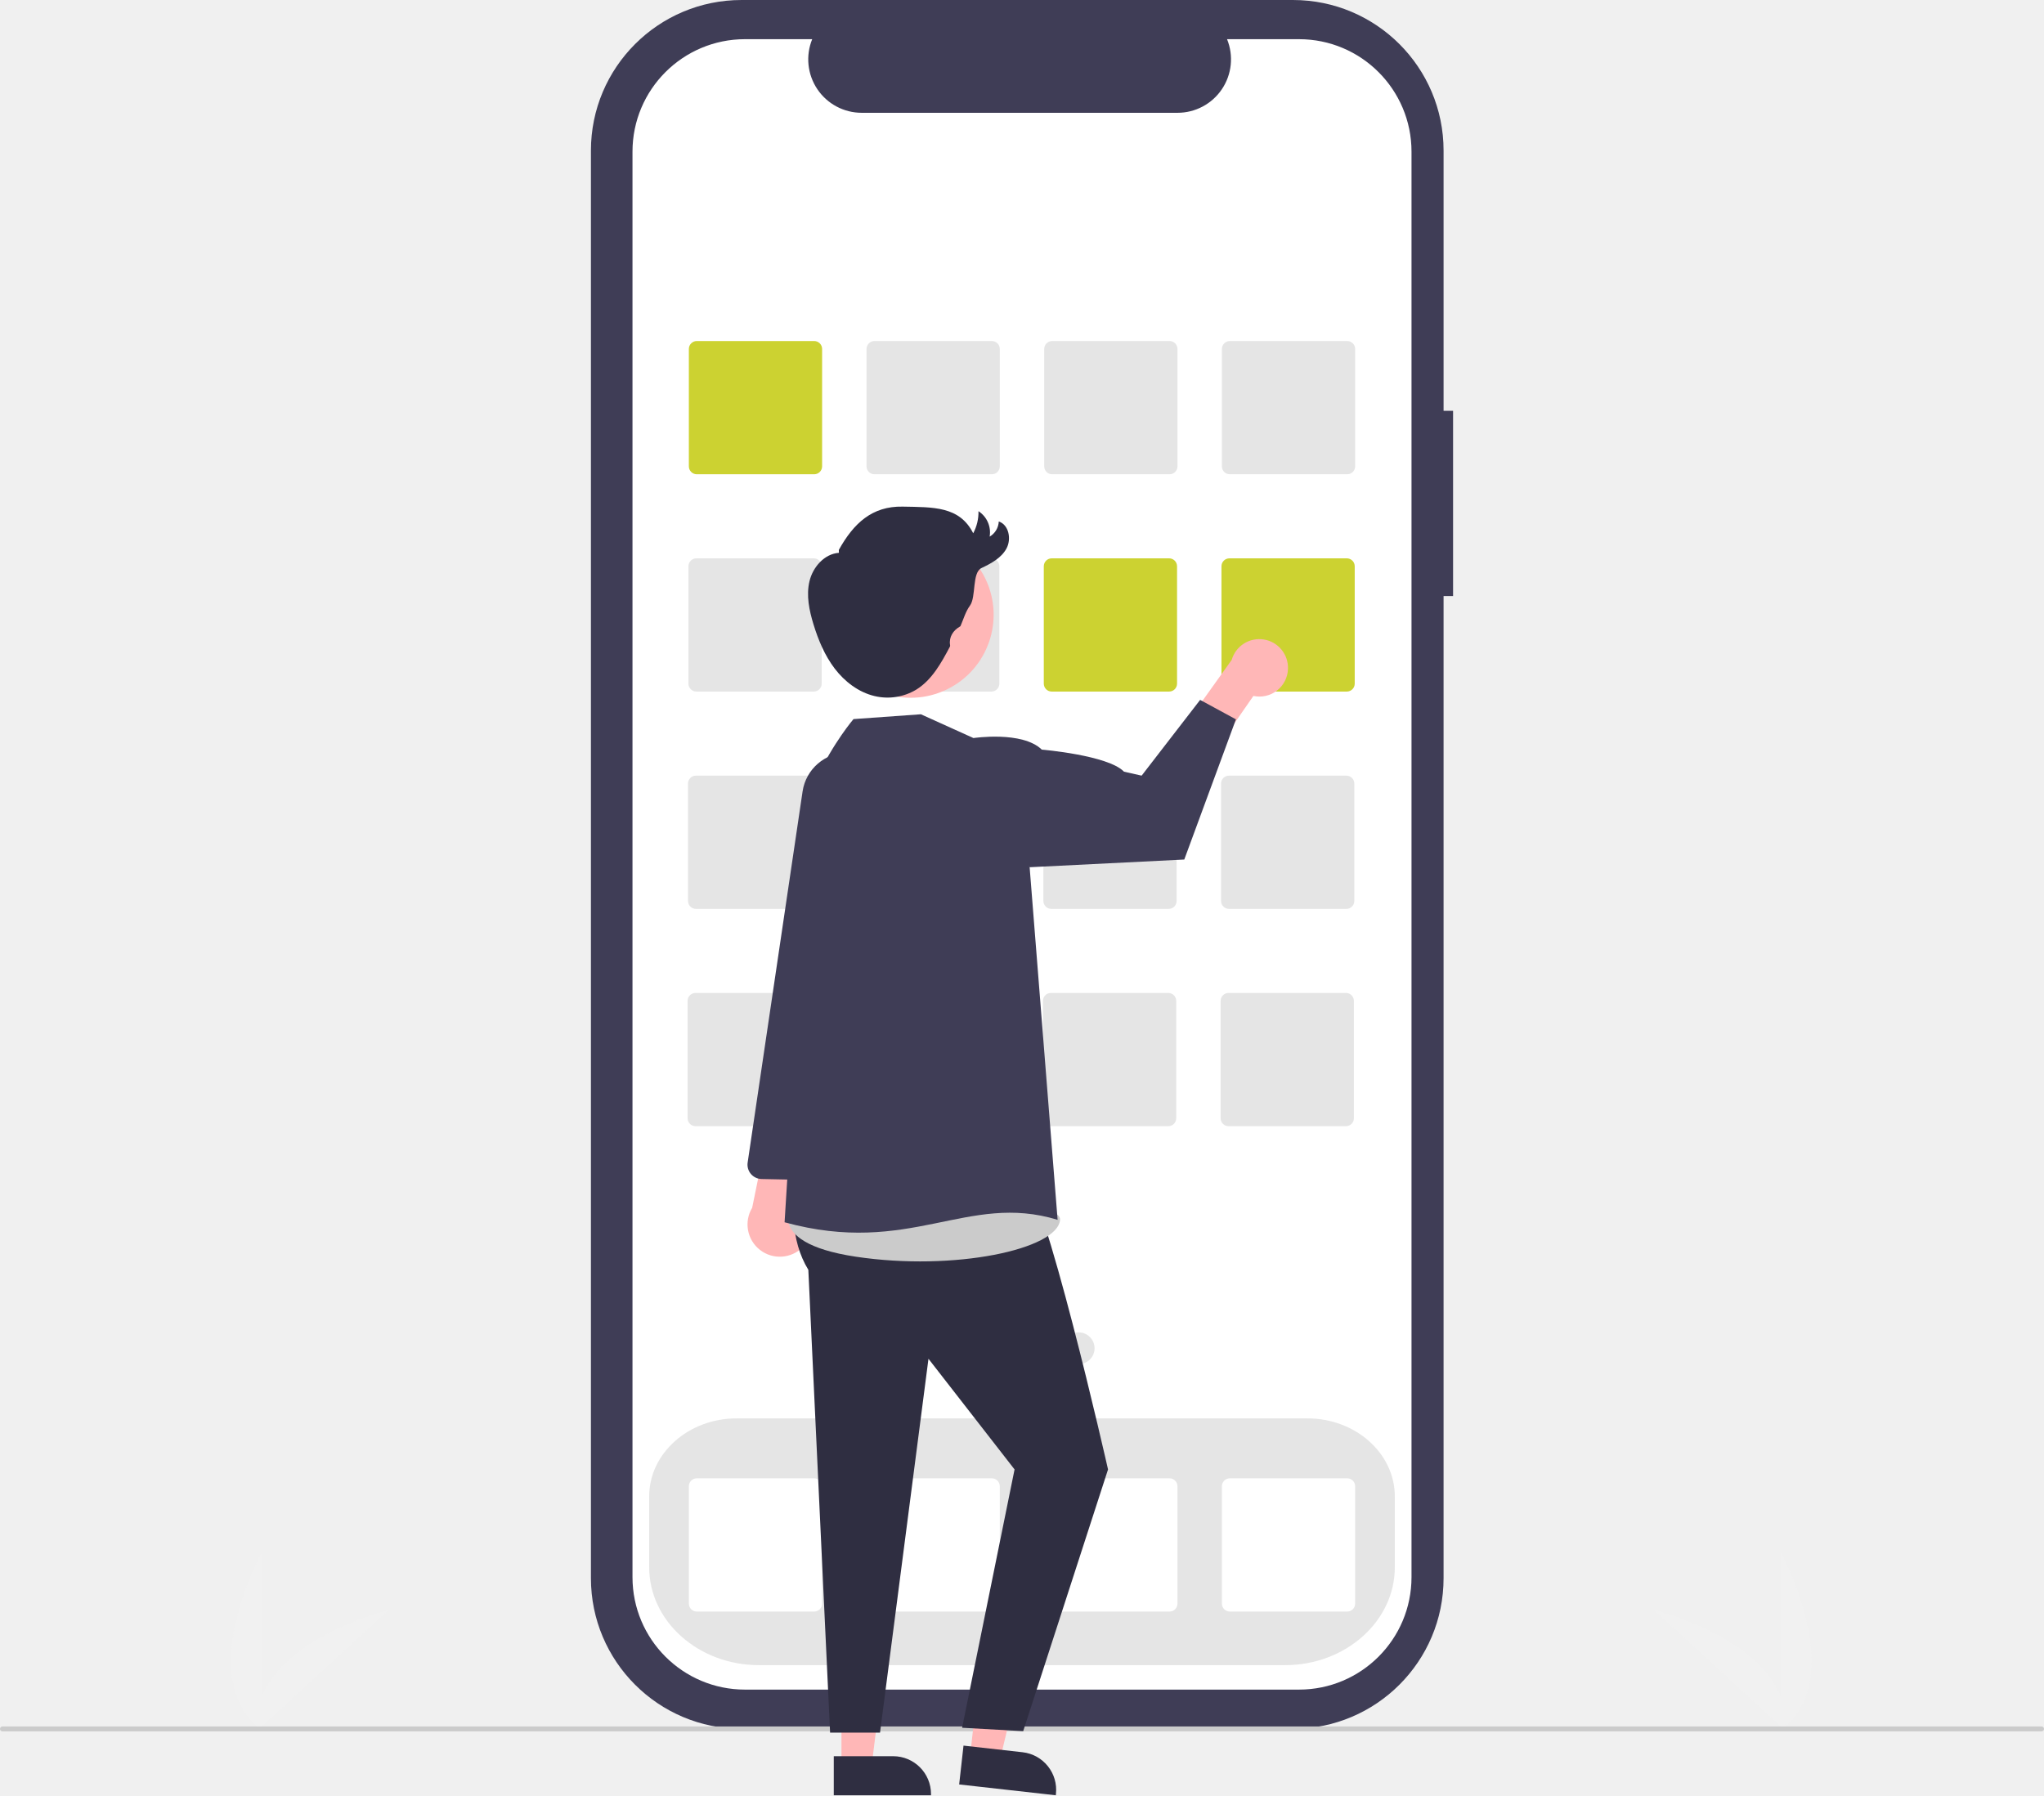
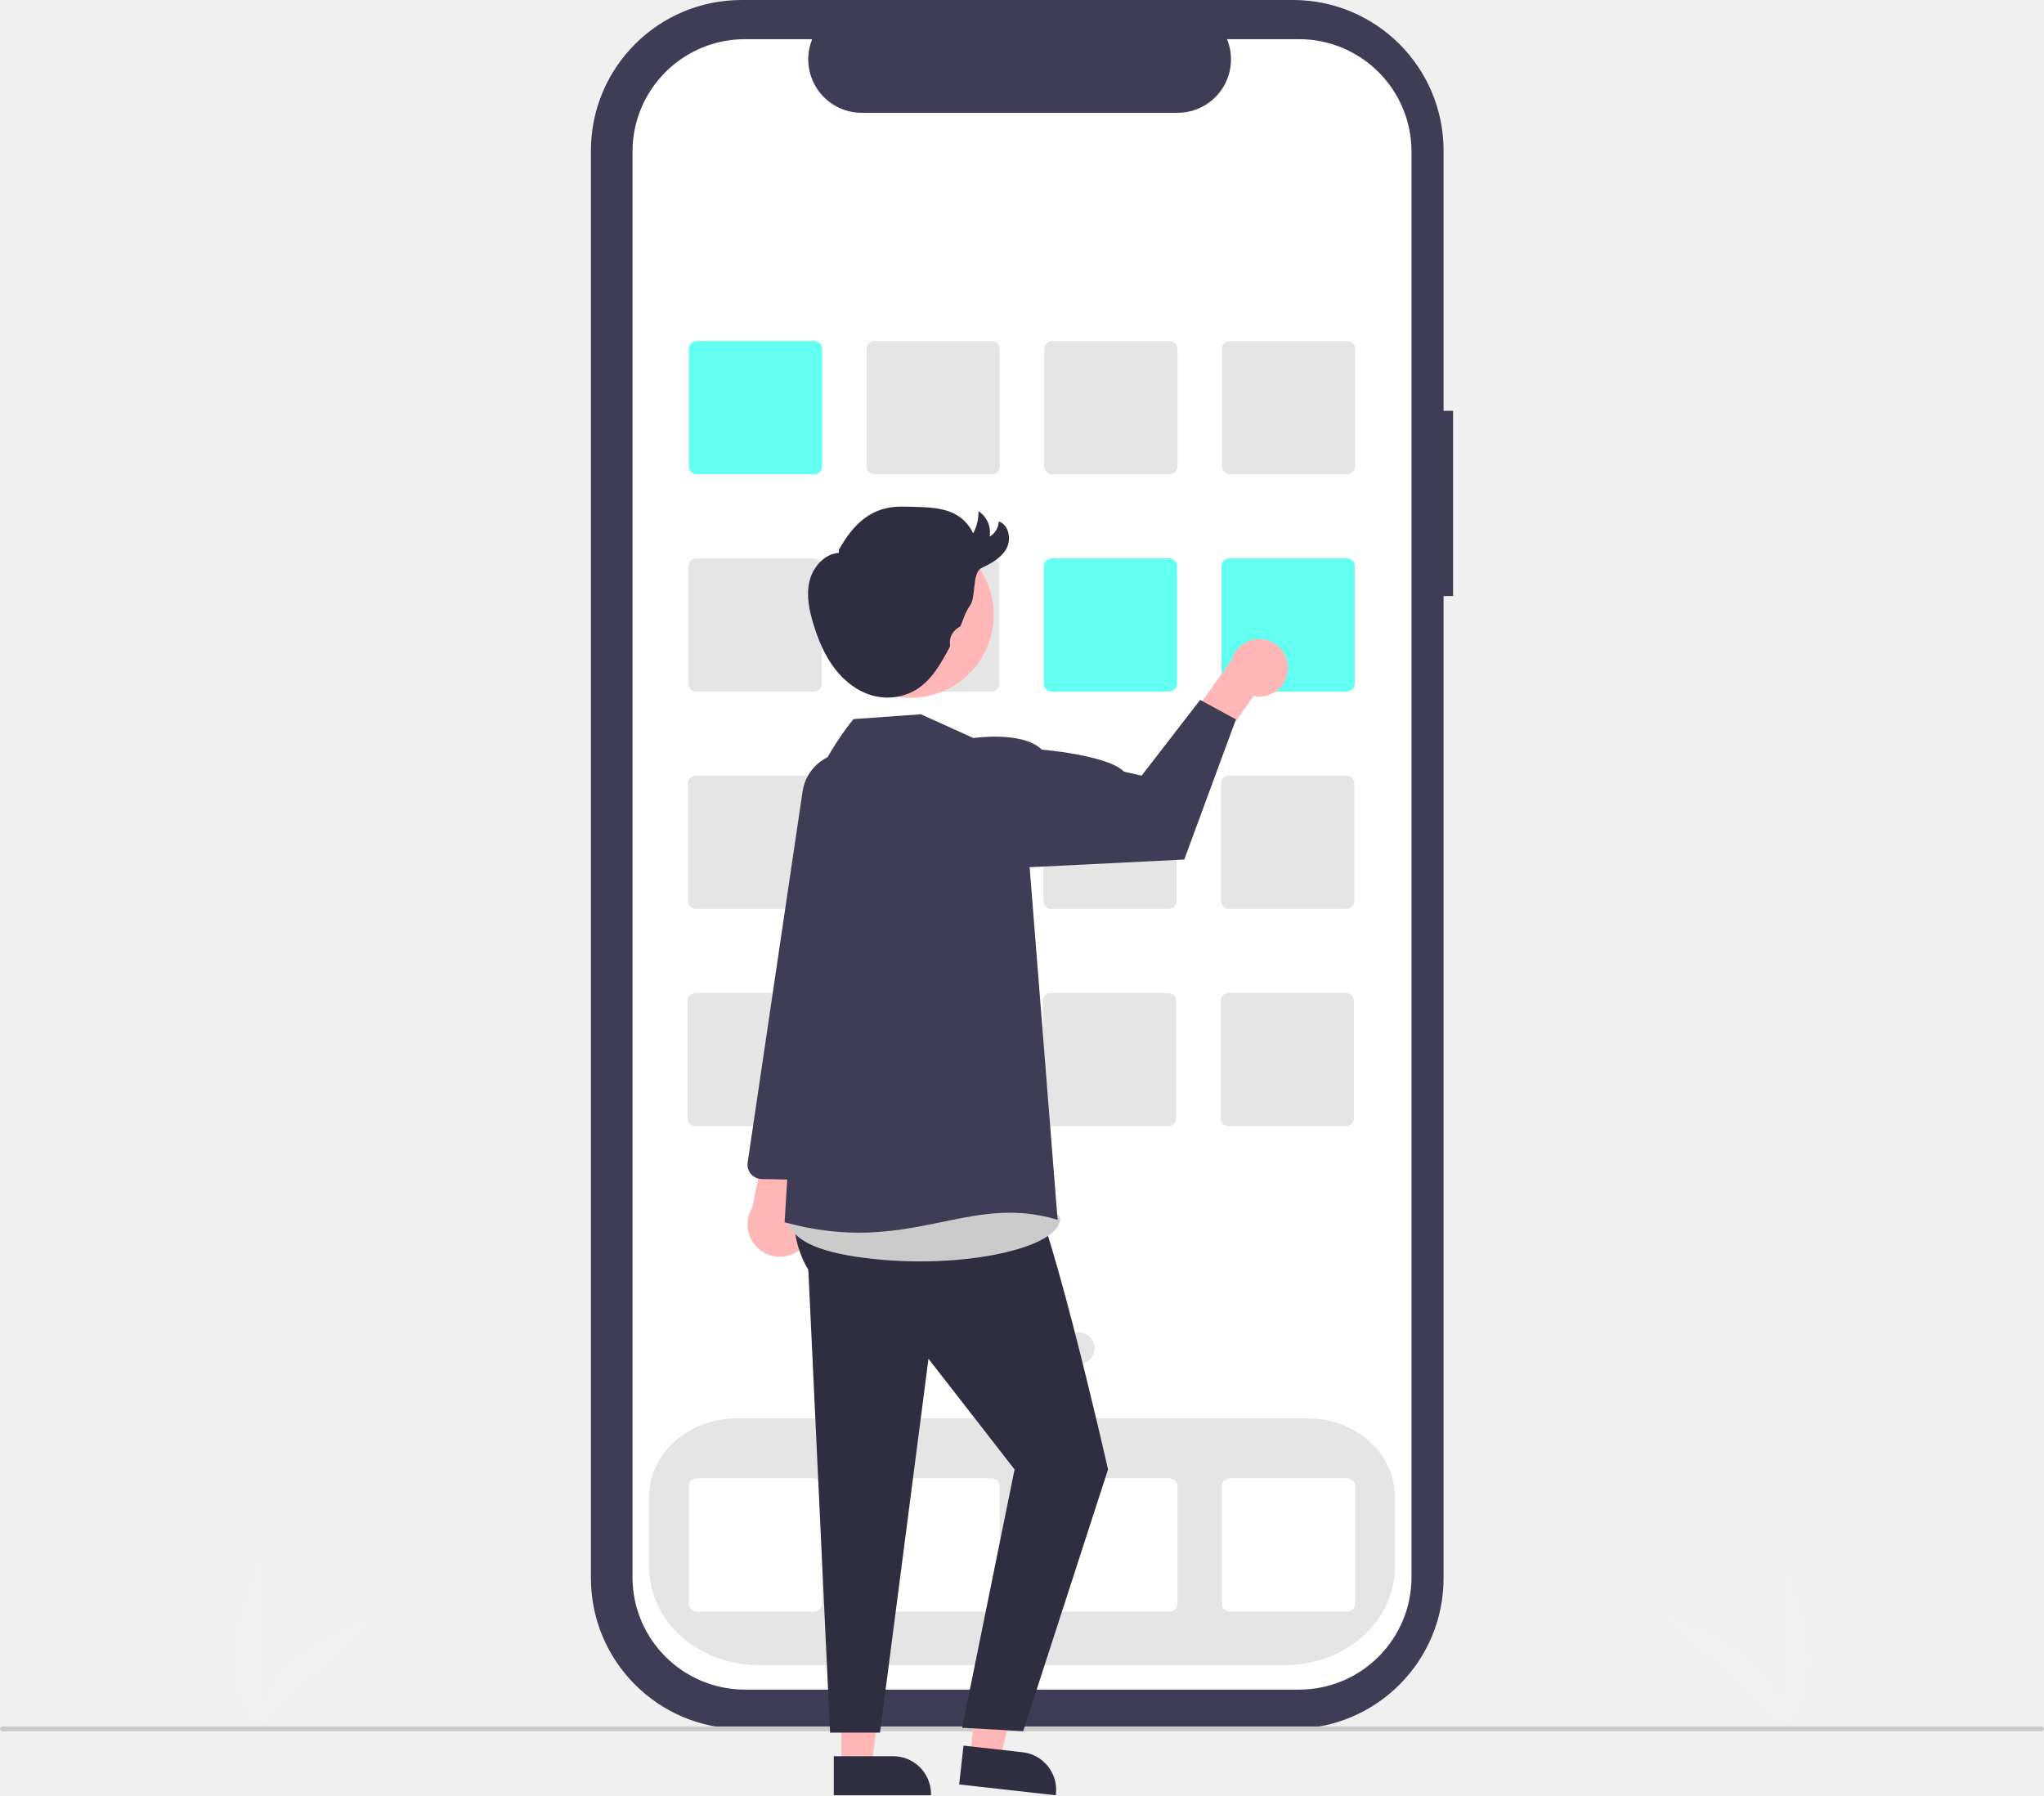
<svg xmlns="http://www.w3.org/2000/svg" id="ade8c9af-8376-4472-9bc3-28567412a130" data-name="Layer 1" width="831" height="729.989" viewBox="0 0 831 729.989">
  <path d="M908.476,788.577v-72.34S936.668,767.523,908.476,788.577Z" transform="translate(-184.5 -85.00533)" fill="#f1f1f1" />
  <path d="M910.218,788.564,856.928,739.643S913.773,753.558,910.218,788.564Z" transform="translate(-184.5 -85.00533)" fill="#f1f1f1" />
  <path d="M290.959,788.577v-72.34S262.767,767.523,290.959,788.577Z" transform="translate(-184.5 -85.00533)" fill="#f1f1f1" />
  <path d="M289.218,788.564l53.29-48.921S285.662,753.558,289.218,788.564Z" transform="translate(-184.5 -85.00533)" fill="#f1f1f1" />
  <path d="M775.256,252.054h-3.862V146.245a61.239,61.239,0,0,0-61.239-61.239H485.984a61.239,61.239,0,0,0-61.239,61.239V726.72a61.239,61.239,0,0,0,61.239,61.239H710.154a61.239,61.239,0,0,0,61.239-61.239V327.37h3.862Z" transform="translate(-184.5 -85.00533)" fill="#3f3d56" />
  <path d="M712.625,100.938H683.363a21.728,21.728,0,0,1-20.117,29.933H534.822a21.728,21.728,0,0,1-20.117-29.934H487.375a45.733,45.733,0,0,0-45.733,45.733V726.294a45.733,45.733,0,0,0,45.733,45.733H712.625a45.733,45.733,0,0,0,45.733-45.733h0V146.67A45.733,45.733,0,0,0,712.625,100.938Z" transform="translate(-184.5 -85.00533)" fill="#fff" />
  <path d="M706.983,762.075H493.017c-24.585,0-44.587-17.853-44.587-39.796V693.469c0-17.49,15.929-31.719,35.508-31.719H716.061c19.579,0,35.508,14.229,35.508,31.719v28.811C751.569,744.223,731.568,762.075,706.983,762.075Z" transform="translate(-184.5 -85.00533)" fill="#e5e5e5" />
-   <path d="M515.509,277.85H467.782a3.229,3.229,0,0,1-3.225-3.225V226.898a3.229,3.229,0,0,1,3.225-3.225h47.728a3.229,3.229,0,0,1,3.225,3.225v47.728A3.229,3.229,0,0,1,515.509,277.85Z" transform="translate(-184.5 -85.00533)" fill="#ccd231" />
+   <path d="M515.509,277.85H467.782a3.229,3.229,0,0,1-3.225-3.225V226.898a3.229,3.229,0,0,1,3.225-3.225h47.728a3.229,3.229,0,0,1,3.225,3.225v47.728A3.229,3.229,0,0,1,515.509,277.85Z" transform="translate(-184.5 -85.00533)" fill="#63fff0" />
  <path d="M587.746,277.85h-47.727a3.229,3.229,0,0,1-3.225-3.225V226.898a3.229,3.229,0,0,1,3.225-3.225h47.727a3.229,3.229,0,0,1,3.225,3.225v47.728A3.229,3.229,0,0,1,587.746,277.85Z" transform="translate(-184.5 -85.00533)" fill="#e5e5e5" />
  <path d="M659.982,277.85h-47.727a3.229,3.229,0,0,1-3.225-3.225V226.898a3.229,3.229,0,0,1,3.225-3.225h47.727a3.229,3.229,0,0,1,3.225,3.225v47.728A3.229,3.229,0,0,1,659.982,277.85Z" transform="translate(-184.5 -85.00533)" fill="#e5e5e5" />
  <path d="M732.218,277.85H684.491a3.229,3.229,0,0,1-3.225-3.225V226.898a3.229,3.229,0,0,1,3.225-3.225h47.728a3.229,3.229,0,0,1,3.225,3.225v47.728A3.229,3.229,0,0,1,732.218,277.85Z" transform="translate(-184.5 -85.00533)" fill="#e5e5e5" />
  <path d="M515.339,366.211h-47.727a3.229,3.229,0,0,1-3.225-3.225v-47.727a3.229,3.229,0,0,1,3.225-3.225h47.727a3.229,3.229,0,0,1,3.225,3.225v47.727A3.229,3.229,0,0,1,515.339,366.211Z" transform="translate(-184.5 -85.00533)" fill="#e5e5e5" />
  <path d="M587.575,366.211h-47.727a3.229,3.229,0,0,1-3.225-3.225v-47.727a3.229,3.229,0,0,1,3.225-3.225h47.727a3.229,3.229,0,0,1,3.225,3.225v47.727A3.229,3.229,0,0,1,587.575,366.211Z" transform="translate(-184.5 -85.00533)" fill="#e5e5e5" />
-   <path d="M659.811,366.211H612.084a3.229,3.229,0,0,1-3.225-3.225v-47.727a3.229,3.229,0,0,1,3.225-3.225h47.728a3.229,3.229,0,0,1,3.225,3.225v47.727A3.229,3.229,0,0,1,659.811,366.211Z" transform="translate(-184.5 -85.00533)" fill="#ccd231" />
-   <path d="M732.047,366.211h-47.727a3.229,3.229,0,0,1-3.225-3.225v-47.727a3.229,3.229,0,0,1,3.225-3.225h47.727a3.229,3.229,0,0,1,3.225,3.225v47.727A3.229,3.229,0,0,1,732.047,366.211Z" transform="translate(-184.5 -85.00533)" fill="#ccd231" />
+   <path d="M659.811,366.211H612.084a3.229,3.229,0,0,1-3.225-3.225v-47.727a3.229,3.229,0,0,1,3.225-3.225h47.728a3.229,3.229,0,0,1,3.225,3.225v47.727A3.229,3.229,0,0,1,659.811,366.211Z" transform="translate(-184.5 -85.00533)" fill="#63fff0" />
+   <path d="M732.047,366.211h-47.727a3.229,3.229,0,0,1-3.225-3.225v-47.727a3.229,3.229,0,0,1,3.225-3.225h47.727a3.229,3.229,0,0,1,3.225,3.225v47.727A3.229,3.229,0,0,1,732.047,366.211Z" transform="translate(-184.5 -85.00533)" fill="#63fff0" />
  <path d="M515.168,454.571H467.44a3.229,3.229,0,0,1-3.225-3.225v-47.727a3.229,3.229,0,0,1,3.225-3.225H515.168a3.229,3.229,0,0,1,3.225,3.225v47.727A3.229,3.229,0,0,1,515.168,454.571Z" transform="translate(-184.5 -85.00533)" fill="#e5e5e5" />
  <path d="M587.404,454.571H539.677a3.229,3.229,0,0,1-3.225-3.225v-47.727a3.229,3.229,0,0,1,3.225-3.225h47.728a3.229,3.229,0,0,1,3.225,3.225v47.727A3.229,3.229,0,0,1,587.404,454.571Z" transform="translate(-184.5 -85.00533)" fill="#e5e5e5" />
  <path d="M659.64,454.571H611.913a3.229,3.229,0,0,1-3.225-3.225v-47.727a3.229,3.229,0,0,1,3.225-3.225h47.727a3.229,3.229,0,0,1,3.225,3.225v47.727A3.229,3.229,0,0,1,659.64,454.571Z" transform="translate(-184.5 -85.00533)" fill="#e5e5e5" />
  <path d="M731.877,454.571h-47.727a3.229,3.229,0,0,1-3.225-3.225v-47.727a3.229,3.229,0,0,1,3.225-3.225h47.727a3.229,3.229,0,0,1,3.225,3.225v47.727A3.229,3.229,0,0,1,731.877,454.571Z" transform="translate(-184.5 -85.00533)" fill="#e5e5e5" />
  <path d="M514.997,542.931H467.27a3.229,3.229,0,0,1-3.225-3.225v-47.727a3.229,3.229,0,0,1,3.225-3.225H514.997a3.229,3.229,0,0,1,3.225,3.225v47.727A3.229,3.229,0,0,1,514.997,542.931Z" transform="translate(-184.5 -85.00533)" fill="#e5e5e5" />
  <path d="M587.234,542.931H539.506a3.229,3.229,0,0,1-3.225-3.225v-47.727a3.229,3.229,0,0,1,3.225-3.225h47.727a3.229,3.229,0,0,1,3.225,3.225v47.727A3.229,3.229,0,0,1,587.234,542.931Z" transform="translate(-184.5 -85.00533)" fill="#e5e5e5" />
  <path d="M659.47,542.931h-47.727a3.229,3.229,0,0,1-3.225-3.225v-47.727a3.229,3.229,0,0,1,3.225-3.225h47.727a3.229,3.229,0,0,1,3.225,3.225v47.727A3.229,3.229,0,0,1,659.47,542.931Z" transform="translate(-184.5 -85.00533)" fill="#e5e5e5" />
  <path d="M731.706,542.931H683.978a3.229,3.229,0,0,1-3.225-3.225v-47.727a3.229,3.229,0,0,1,3.225-3.225H731.706a3.229,3.229,0,0,1,3.225,3.225v47.727A3.229,3.229,0,0,1,731.706,542.931Z" transform="translate(-184.5 -85.00533)" fill="#e5e5e5" />
  <path d="M515.509,740.291H467.782a3.229,3.229,0,0,1-3.225-3.225v-47.727a3.229,3.229,0,0,1,3.225-3.225h47.728a3.229,3.229,0,0,1,3.225,3.225v47.727A3.229,3.229,0,0,1,515.509,740.291Z" transform="translate(-184.5 -85.00533)" fill="#fff" />
  <path d="M587.746,740.291h-47.727a3.229,3.229,0,0,1-3.225-3.225v-47.727a3.229,3.229,0,0,1,3.225-3.225h47.727a3.229,3.229,0,0,1,3.225,3.225v47.727A3.229,3.229,0,0,1,587.746,740.291Z" transform="translate(-184.5 -85.00533)" fill="#fff" />
  <path d="M659.982,740.291h-47.727a3.229,3.229,0,0,1-3.225-3.225v-47.727a3.229,3.229,0,0,1,3.225-3.225h47.727a3.229,3.229,0,0,1,3.225,3.225v47.727A3.229,3.229,0,0,1,659.982,740.291Z" transform="translate(-184.5 -85.00533)" fill="#fff" />
  <path d="M732.218,740.291H684.491a3.229,3.229,0,0,1-3.225-3.225v-47.727a3.229,3.229,0,0,1,3.225-3.225h47.728a3.229,3.229,0,0,1,3.225,3.225v47.727A3.229,3.229,0,0,1,732.218,740.291Z" transform="translate(-184.5 -85.00533)" fill="#fff" />
  <circle cx="392.111" cy="548.221" r="6.45" fill="#e5e5e5" />
  <circle cx="415.329" cy="548.221" r="6.45" fill="#e5e5e5" />
  <circle cx="438.548" cy="548.221" r="6.45" fill="#e5e5e5" />
  <path d="M1014.5,789.005h-829a1,1,0,0,1,0-2h829a1,1,0,0,1,0,2Z" transform="translate(-184.5 -85.00533)" fill="#cbcbcb" />
  <path d="M510.864,592.107a13.049,13.049,0,0,0-1.76-19.932l12.596-44.629-22.964,7.303-8.44,41.261A13.12,13.12,0,0,0,510.864,592.107Z" transform="translate(-184.5 -85.00533)" fill="#ffb7b7" />
  <path d="M517.394,564.752a5.969,5.969,0,0,1-1.245.105l-22.03-.441a5.839,5.839,0,0,1-5.659-6.693L510.807,406.732a18.512,18.512,0,0,1,18.257-15.717h0a18.413,18.413,0,0,1,17.83,22.825l-15.84,64.157L522.071,559.658A5.806,5.806,0,0,1,517.394,564.752Z" transform="translate(-184.5 -85.00533)" fill="#3f3d56" />
  <polygon points="342.105 718.105 354.365 718.105 360.198 670.817 342.103 670.818 342.105 718.105" fill="#ffb7b7" />
  <path d="M523.478,799.108l24.144-.001h.001a15.387,15.387,0,0,1,15.386,15.386v.5l-39.531.001Z" transform="translate(-184.5 -85.00533)" fill="#2f2e41" />
  <polygon points="394.382 714.123 406.565 715.489 417.632 669.146 399.65 667.13 394.382 714.123" fill="#ffb7b7" />
  <path d="M576.22,794.802l23.994,2.69.001 0a15.387,15.387,0,0,1,13.576,17.005l-.056.497-39.285-4.405Z" transform="translate(-184.5 -85.00533)" fill="#2f2e41" />
  <path d="M515.099,539.96s-16.808,37.209-1.965,61.377l8.843,188.168h20.303l19.697-152,35,45L575.653,787.533l24.832,1.394L634.976,682.505S608.478,565.157,599.727,562.331l-5.751-26.826Z" transform="translate(-184.5 -85.00533)" fill="#2f2e41" />
  <path d="M507.618,572.627s-15.142,17.378,24.858,23.378,82-3,83-15S507.618,572.627,507.618,572.627Z" transform="translate(-184.5 -85.00533)" fill="#cbcbcb" />
  <path d="M708.135,357.058a11.611,11.611,0,0,1-14.059,10.925l-15.12,21.804-15.491-5.957,21.785-30.492a11.674,11.674,0,0,1,22.885,3.719Z" transform="translate(-184.5 -85.00533)" fill="#ffb7b7" />
  <path d="M580.264,385.112l-21.377-9.671L531.497,377.399s-33.02,38.606-20.02,75.606l-8,129c51,14,74.183-12.258,111-1L603.104,437.636Z" transform="translate(-184.5 -85.00533)" fill="#3f3d56" />
  <path d="M565.976,394.505l14.287-9.393s19.846-3,27.78,4.697c0,0,26.927,2.254,33.43,8.975l7.16,1.614,23.787-30.802,14.556,7.909-21,57-62.872,3.131Z" transform="translate(-184.5 -85.00533)" fill="#3f3d56" />
  <circle cx="554.72" cy="334.983" r="33.745" transform="translate(-277.1994 222.1221) rotate(-28.66318)" fill="#ffb7b7" />
  <path d="M525.533,308.601c6.023-10.834,13.55-17.848,25.943-17.595s23.113-.237,28.689,10.834a18.207,18.207,0,0,0,2.143-8.979,10.283,10.283,0,0,1,4.539,10.345,7.51,7.51,0,0,0,3.708-6.165c4.136,1.376,5.212,7.205,3.119,11.029s-6.197,6.035-10.135,7.904-2.12,11.755-4.691,15.275c-1.795,2.456-2.615,5.467-3.825,8.258a.541.541,0,0,1-.245.256c-2.773,1.546-4.523,4.309-4.033,7.445a1.213,1.213,0,0,1-.039.71c-3.51,6.613-7.299,13.532-13.662,17.478a22.654,22.654,0,0,1-17.019,2.631c-6.504-1.555-12.126-5.867-16.18-11.184s-6.662-11.602-8.622-17.996c-1.738-5.671-3.002-11.735-1.624-17.505s6.047-11.112,11.962-11.558" transform="translate(-184.5 -85.00533)" fill="#2f2e41" />
</svg>
